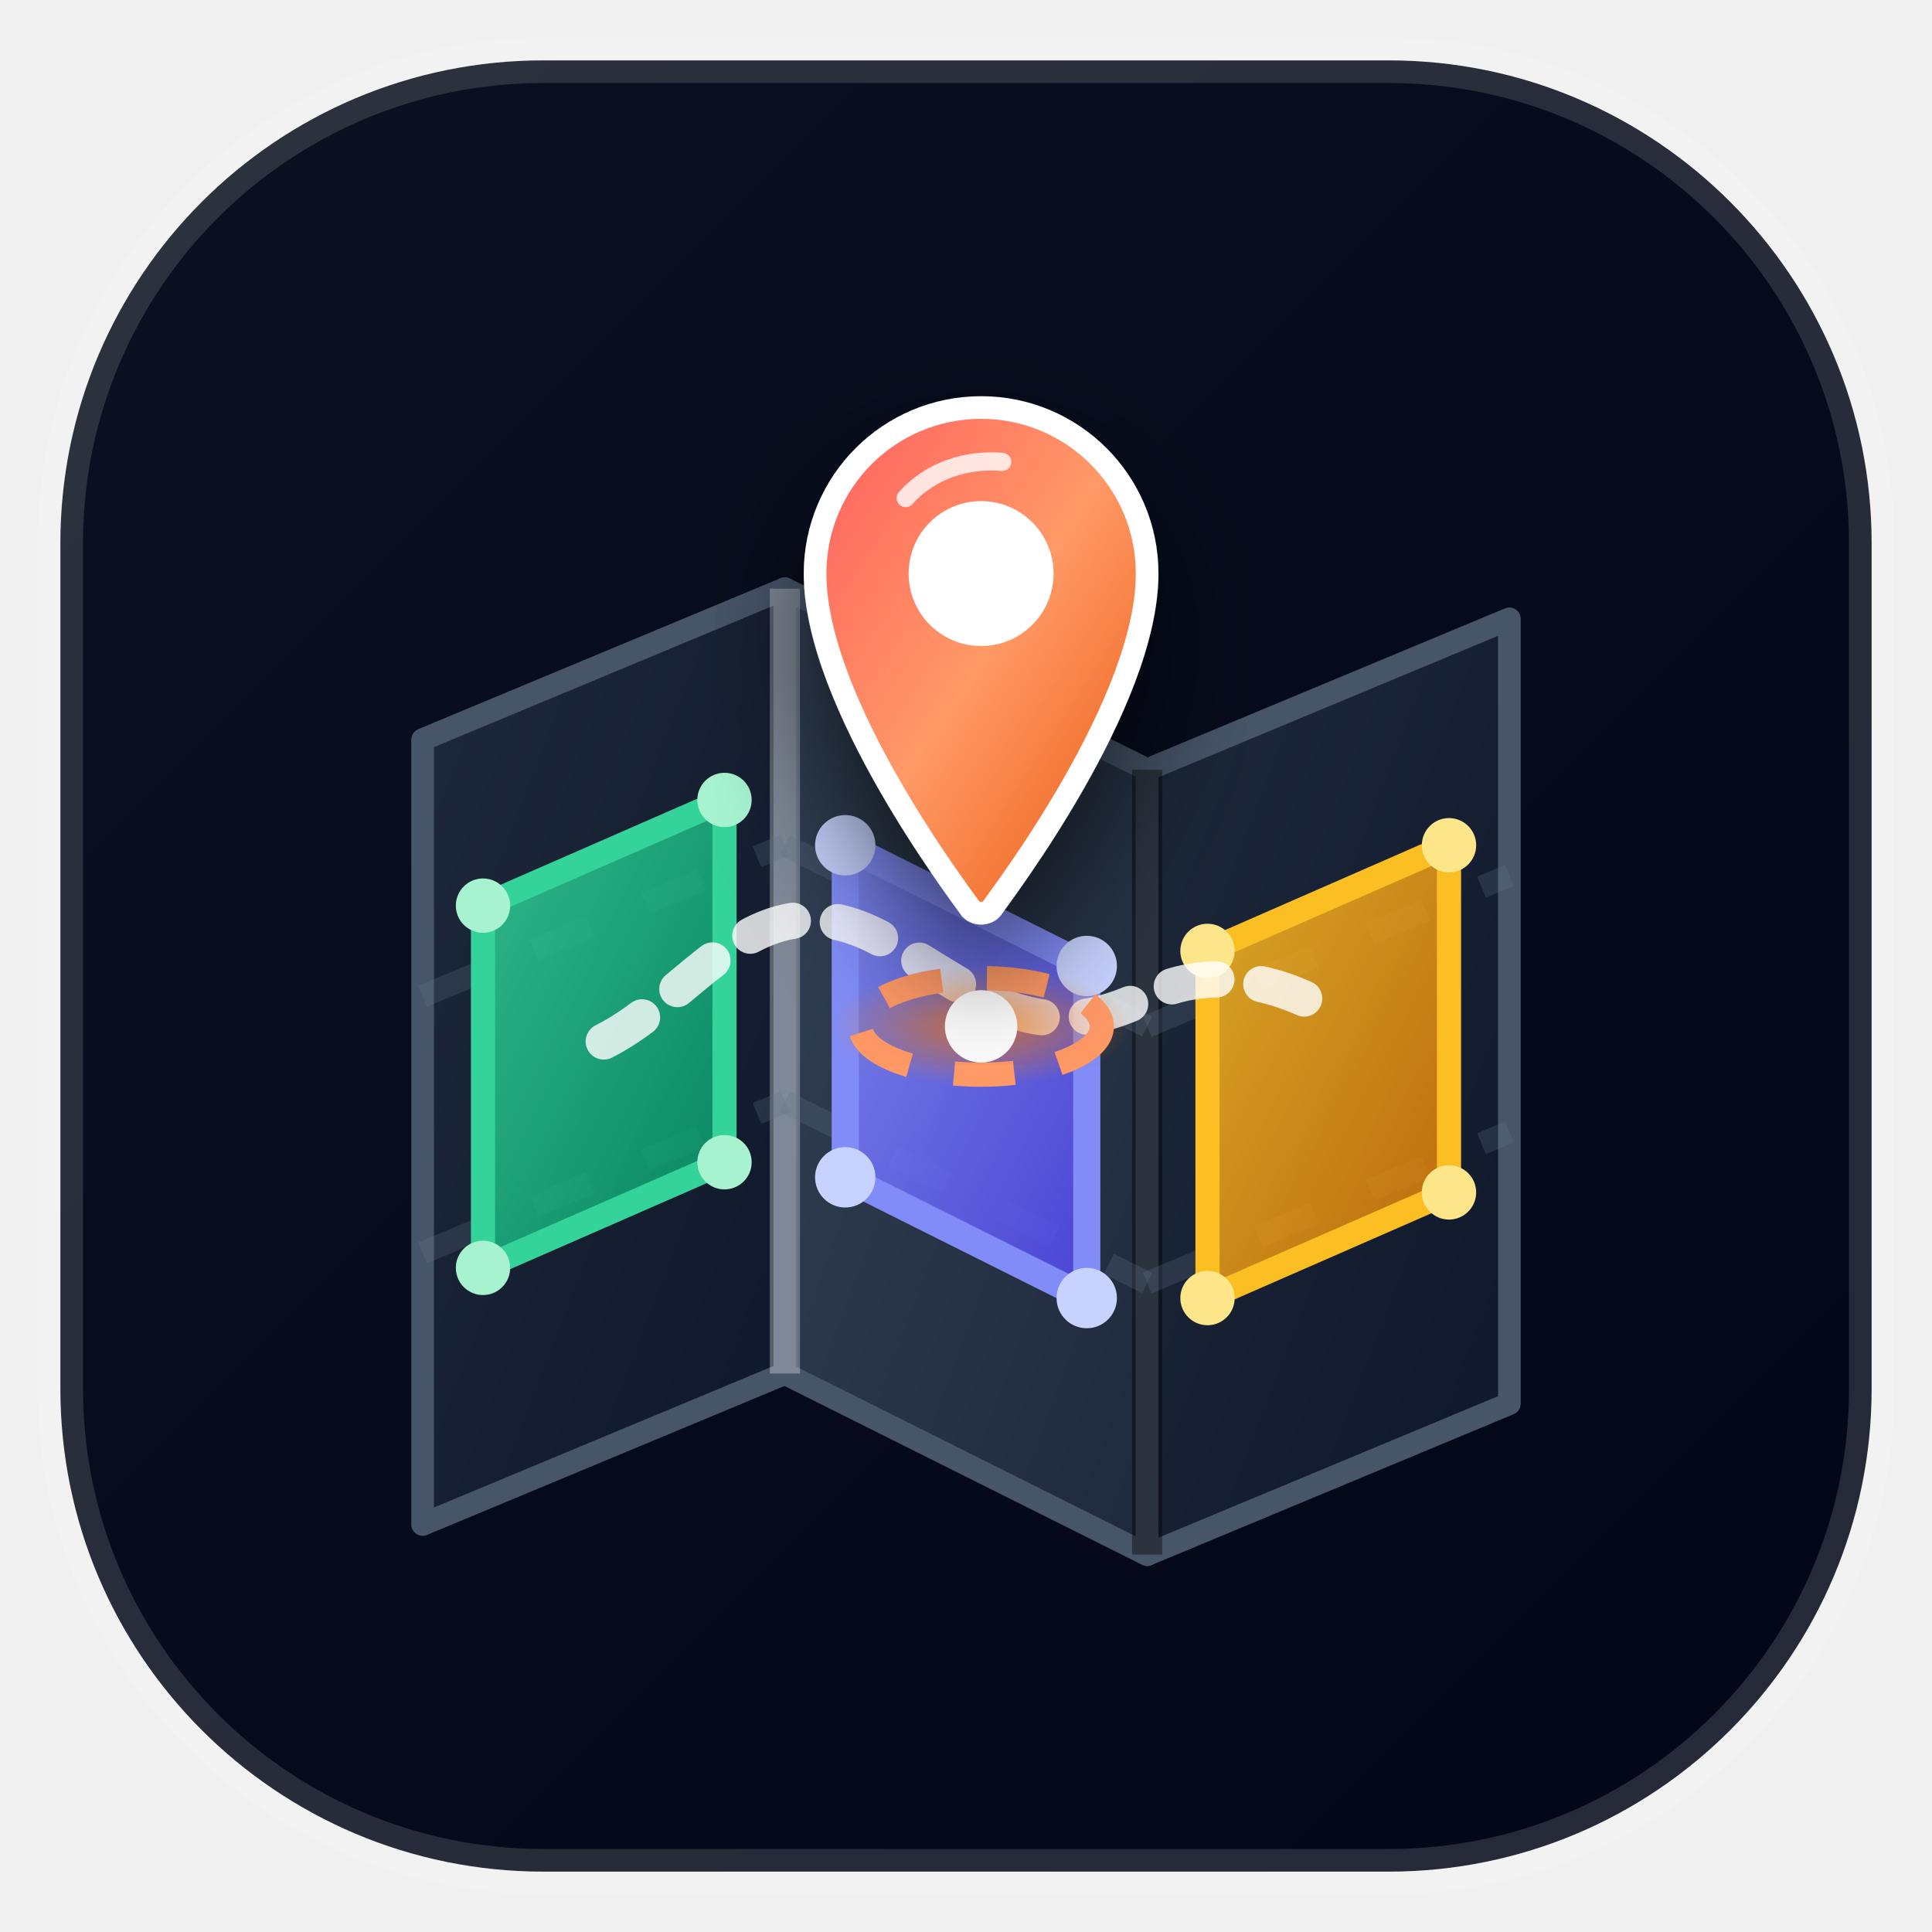
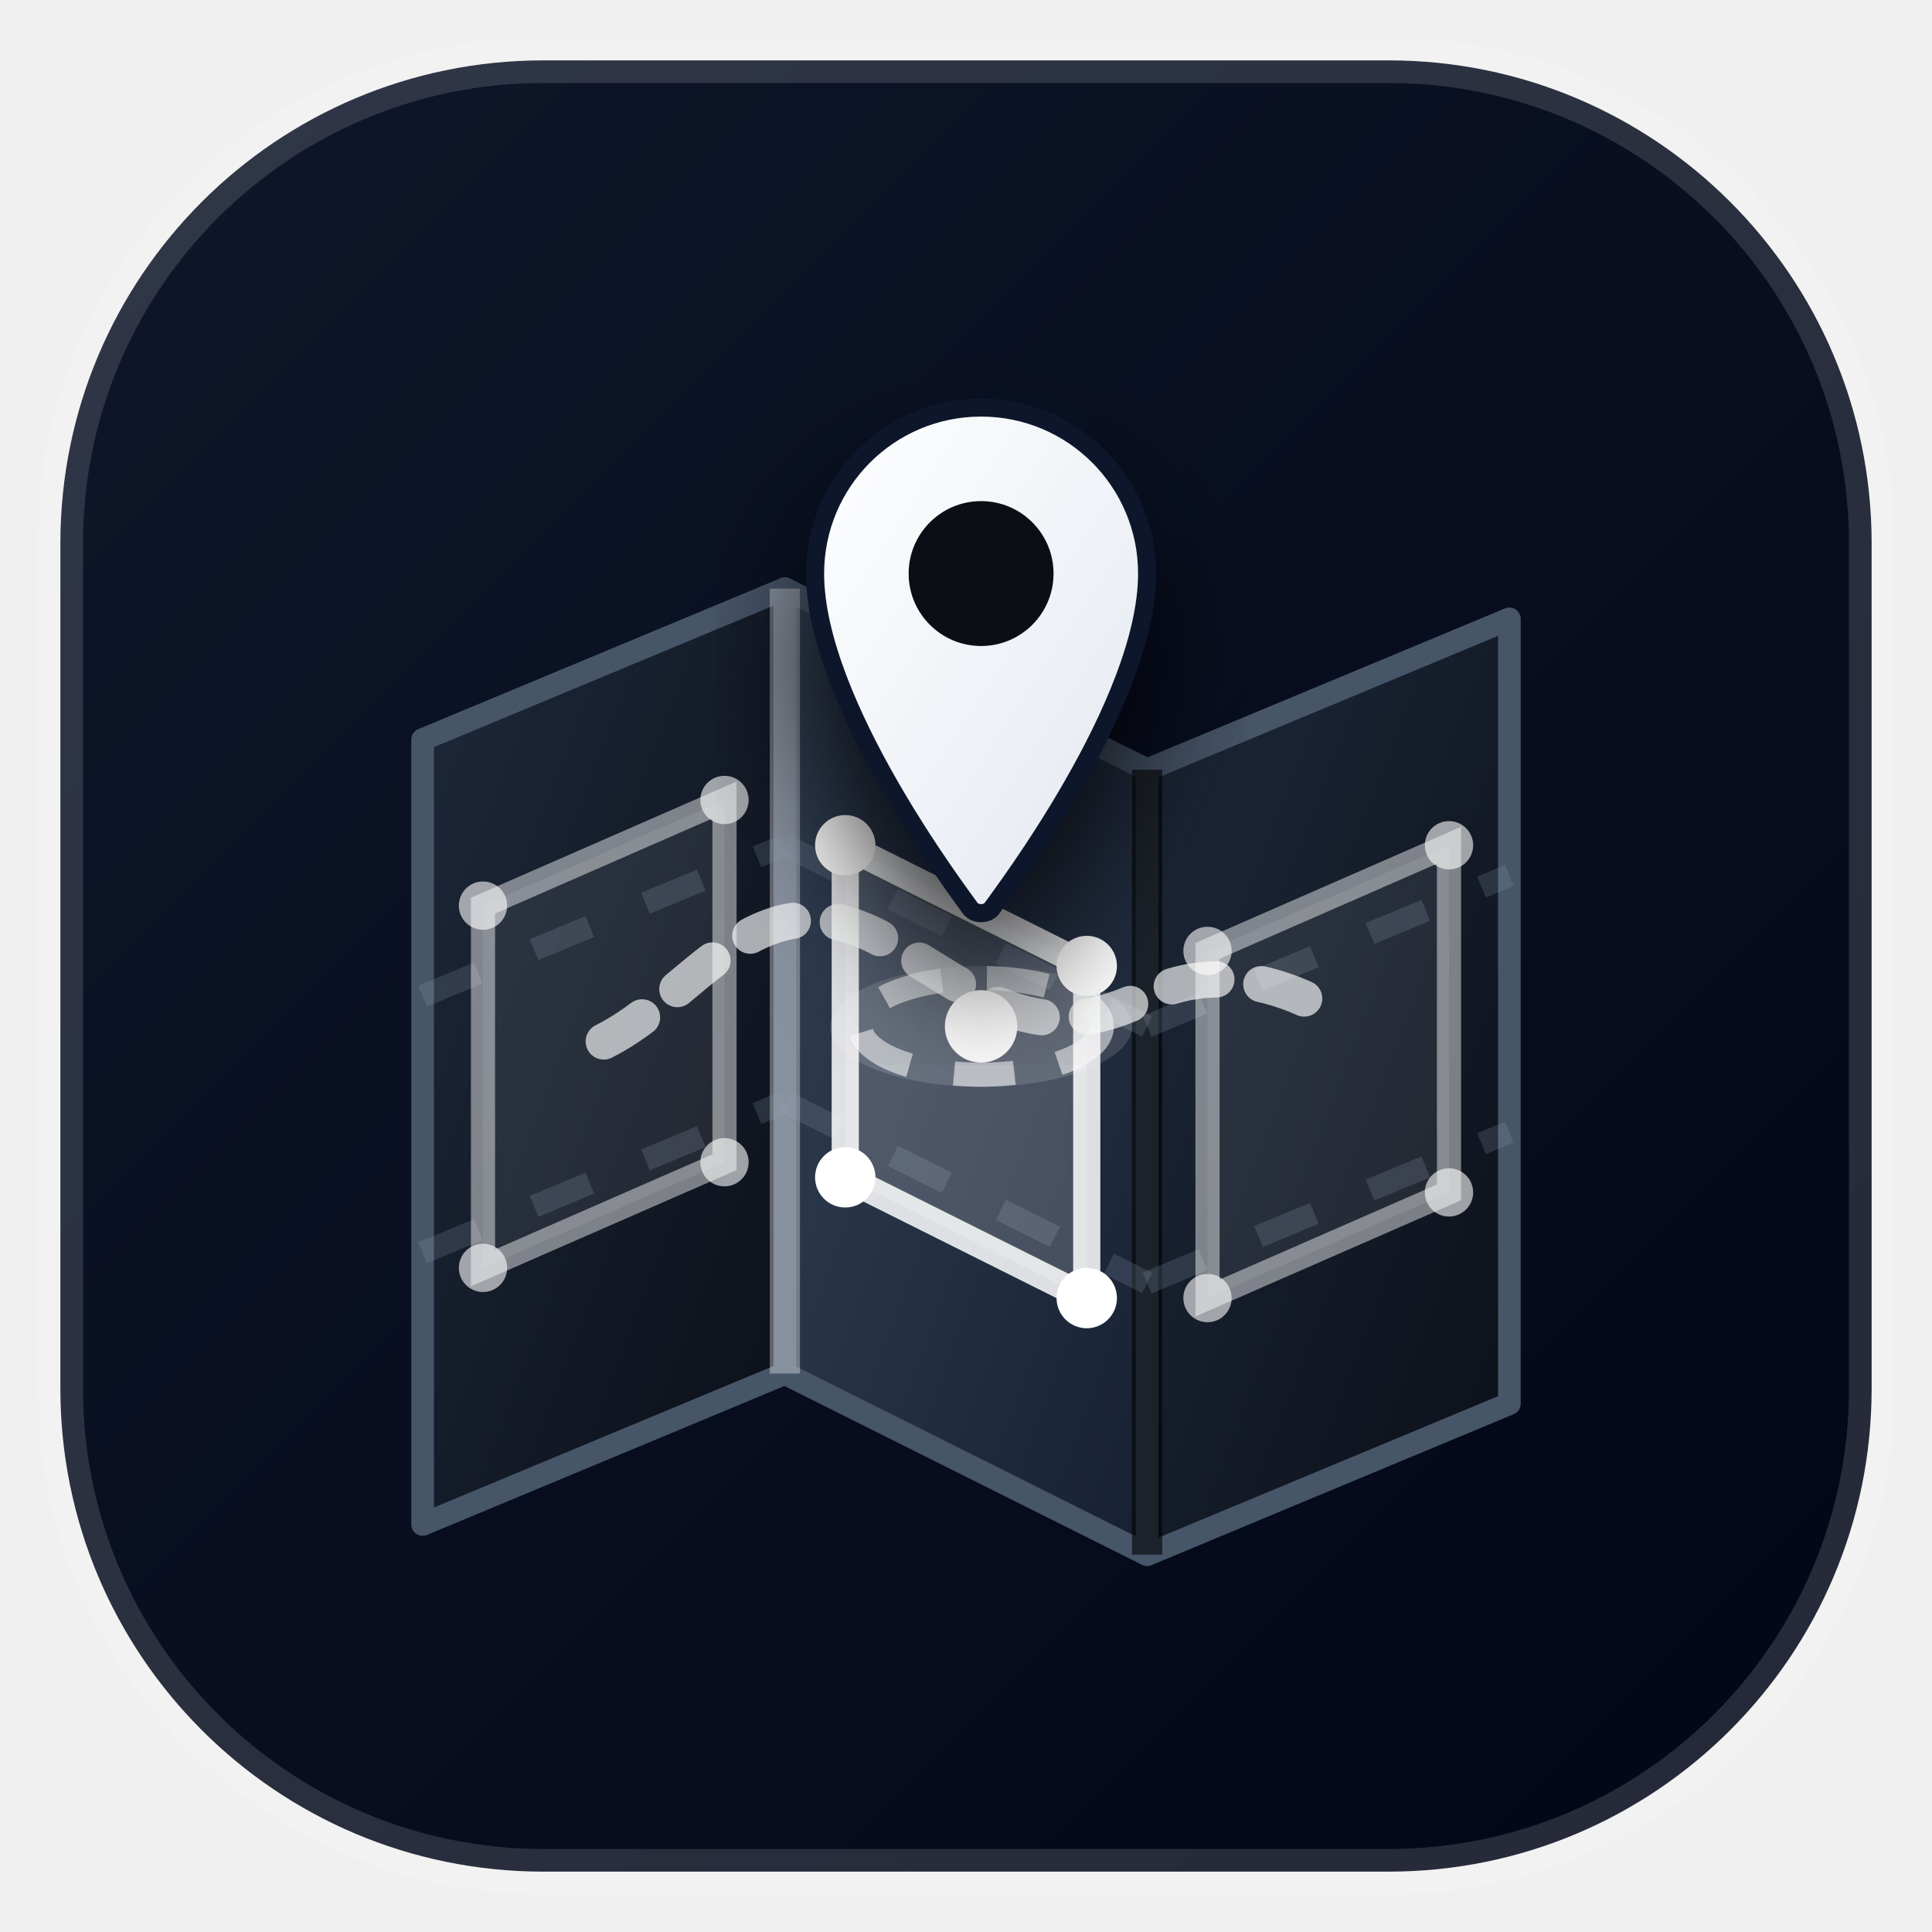
<svg xmlns="http://www.w3.org/2000/svg" viewBox="0 0 64 64" fill="none">
  <defs>
-     <linearGradient id="mf-fav-bg" x1="0%" y1="0%" x2="100%" y2="100%">
-       <stop offset="0%" stop-color="#0B1120" />
+     <linearGradient id="mf-mono-fav-bg" x1="0%" y1="0%" x2="100%" y2="100%">
+       <stop offset="0%" stop-color="#0F172A" />
      <stop offset="100%" stop-color="#020617" />
    </linearGradient>
-     <linearGradient id="fav-fold-left" x1="0%" y1="0%" x2="100%" y2="100%">
+     <linearGradient id="fav-mono-fold-left" x1="0%" y1="0%" x2="100%" y2="100%">
      <stop offset="0%" stop-color="#1E293B" />
-       <stop offset="100%" stop-color="#0F172A" />
+       <stop offset="100%" stop-color="#0B0F17" />
    </linearGradient>
-     <linearGradient id="fav-fold-mid" x1="0%" y1="0%" x2="100%" y2="100%">
+     <linearGradient id="fav-mono-fold-mid" x1="0%" y1="0%" x2="100%" y2="100%">
      <stop offset="0%" stop-color="#334155" />
-       <stop offset="100%" stop-color="#1E293B" />
+       <stop offset="100%" stop-color="#172033" />
    </linearGradient>
-     <linearGradient id="fav-fold-right" x1="0%" y1="0%" x2="100%" y2="100%">
+     <linearGradient id="fav-mono-fold-right" x1="0%" y1="0%" x2="100%" y2="100%">
      <stop offset="0%" stop-color="#1E293B" />
-       <stop offset="100%" stop-color="#0F172A" />
+       <stop offset="100%" stop-color="#0B0F17" />
    </linearGradient>
-     <linearGradient id="fav-area-emerald" x1="0%" y1="0%" x2="100%" y2="100%">
-       <stop offset="0%" stop-color="#34D399" />
-       <stop offset="100%" stop-color="#059669" />
+     <linearGradient id="fav-mono-pin" x1="0%" y1="0%" x2="100%" y2="100%">
+       <stop offset="0%" stop-color="#FFFFFF" />
+       <stop offset="100%" stop-color="#E2E8F0" />
    </linearGradient>
-     <linearGradient id="fav-area-indigo" x1="0%" y1="0%" x2="100%" y2="100%">
-       <stop offset="0%" stop-color="#818CF8" />
-       <stop offset="100%" stop-color="#4F46E5" />
-     </linearGradient>
-     <linearGradient id="fav-area-amber" x1="0%" y1="0%" x2="100%" y2="100%">
-       <stop offset="0%" stop-color="#FBBF24" />
-       <stop offset="100%" stop-color="#D97706" />
-     </linearGradient>
-     <linearGradient id="fav-pin-gradient" x1="0%" y1="0%" x2="100%" y2="100%">
-       <stop offset="0%" stop-color="#FF5E62" />
-       <stop offset="50%" stop-color="#FF9966" />
-       <stop offset="100%" stop-color="#EA580C" />
-     </linearGradient>
-     <filter id="fav-pin-shadow" x="-30%" y="-30%" width="160%" height="160%">
-       <feDropShadow dx="0" dy="2" stdDeviation="2" flood-color="#000000" flood-opacity="0.6" />
+     <filter id="fav-mono-shadow" x="-30%" y="-30%" width="160%" height="160%">
+       <feDropShadow dx="0" dy="2.5" stdDeviation="2.2" flood-color="#000000" flood-opacity="0.8" />
    </filter>
-     <radialGradient id="fav-beacon-glow" cx="50%" cy="50%" r="50%">
-       <stop offset="0%" stop-color="#FF7A00" stop-opacity="0.7" />
-       <stop offset="100%" stop-color="#FF7A00" stop-opacity="0" />
-     </radialGradient>
  </defs>
-   <rect x="2" y="2" width="60" height="60" rx="16" fill="url(#mf-fav-bg)" />
+   <rect x="2" y="2" width="60" height="60" rx="16" fill="url(#mf-mono-fav-bg)" />
  <rect x="2" y="2" width="60" height="60" rx="16" stroke="#FFFFFF" stroke-opacity="0.14" stroke-width="1.5" />
  <g transform="translate(8, 8)">
-     <path d="M6 16.5L18 11.5V37.5L6 42.5V16.5Z" fill="url(#fav-fold-left)" stroke="#475569" stroke-width="0.75" stroke-linejoin="round" />
-     <path d="M18 11.5L30 17.5V43.5L18 37.5V11.5Z" fill="url(#fav-fold-mid)" stroke="#475569" stroke-width="0.75" stroke-linejoin="round" />
-     <path d="M30 17.5L42 12.5V38.5L30 43.5V17.5Z" fill="url(#fav-fold-right)" stroke="#475569" stroke-width="0.75" stroke-linejoin="round" />
-     <path d="M18 11.5V37.5" stroke="#FFFFFF" stroke-opacity="0.3" stroke-width="1" />
-     <path d="M30 17.5V43.5" stroke="#000000" stroke-opacity="0.4" stroke-width="1" />
-     <path d="M6 25L18 20 M6 33.5L18 28.5" stroke="#64748B" stroke-opacity="0.25" stroke-width="0.75" stroke-dasharray="2 2" />
-     <path d="M18 20L30 26 M18 28.5L30 34.5" stroke="#64748B" stroke-opacity="0.25" stroke-width="0.75" stroke-dasharray="2 2" />
-     <path d="M30 26L42 21 M30 34.5L42 29.5" stroke="#64748B" stroke-opacity="0.25" stroke-width="0.75" stroke-dasharray="2 2" />
-     <path d="M8 22L16 18.5V30.5L8 34V22Z" fill="url(#fav-area-emerald)" fill-opacity="0.85" stroke="#34D399" stroke-width="0.8" />
-     <circle cx="8" cy="22" r="0.9" fill="#A7F3D0" />
-     <circle cx="16" cy="18.5" r="0.9" fill="#A7F3D0" />
-     <circle cx="16" cy="30.5" r="0.9" fill="#A7F3D0" />
-     <circle cx="8" cy="34" r="0.9" fill="#A7F3D0" />
-     <path d="M32 23.5L40 20V31.5L32 35V23.5Z" fill="url(#fav-area-amber)" fill-opacity="0.85" stroke="#FBBF24" stroke-width="0.8" />
-     <circle cx="32" cy="23.5" r="0.9" fill="#FDE68A" />
-     <circle cx="40" cy="20" r="0.9" fill="#FDE68A" />
-     <circle cx="40" cy="31.5" r="0.9" fill="#FDE68A" />
-     <circle cx="32" cy="35" r="0.9" fill="#FDE68A" />
-     <path d="M20 20L28 24V35L20 31V20Z" fill="url(#fav-area-indigo)" fill-opacity="0.9" stroke="#818CF8" stroke-width="0.9" />
-     <circle cx="20" cy="20" r="1" fill="#C7D2FE" />
-     <circle cx="28" cy="24" r="1" fill="#C7D2FE" />
-     <circle cx="28" cy="35" r="1" fill="#C7D2FE" />
-     <circle cx="20" cy="31" r="1" fill="#C7D2FE" />
-     <path d="M12 26.5 C 15 25 17 21 21 23 C 24 24.5 26 27 30 25 C 33 23.5 36 25.5 36 25.5" stroke="#FFFFFF" stroke-width="1.2" stroke-linecap="round" stroke-dasharray="1.5 1.5" stroke-opacity="0.8" />
-     <ellipse cx="24.5" cy="26" rx="5" ry="2" fill="url(#fav-beacon-glow)" />
-     <ellipse cx="24.5" cy="26" rx="4" ry="1.6" fill="none" stroke="#FF9966" stroke-width="0.8" stroke-dasharray="2 1.5" />
+     <path d="M6 16.5L18 11.5V37.5L6 42.5V16.5Z" fill="url(#fav-mono-fold-left)" stroke="#475569" stroke-width="0.75" stroke-linejoin="round" />
+     <path d="M18 11.5L30 17.5V43.5L18 37.5V11.5Z" fill="url(#fav-mono-fold-mid)" stroke="#475569" stroke-width="0.75" stroke-linejoin="round" />
+     <path d="M30 17.5L42 12.5V38.5L30 43.5V17.5Z" fill="url(#fav-mono-fold-right)" stroke="#475569" stroke-width="0.75" stroke-linejoin="round" />
+     <path d="M18 11.5V37.5" stroke="#FFFFFF" stroke-opacity="0.35" stroke-width="1" />
+     <path d="M30 17.5V43.5" stroke="#000000" stroke-opacity="0.6" stroke-width="1" />
+     <path d="M6 25L18 20 M6 33.5L18 28.5" stroke="#94A3B8" stroke-opacity="0.2" stroke-width="0.75" stroke-dasharray="2 2" />
+     <path d="M18 20L30 26 M18 28.5L30 34.5" stroke="#94A3B8" stroke-opacity="0.2" stroke-width="0.75" stroke-dasharray="2 2" />
+     <path d="M30 26L42 21 M30 34.5L42 29.5" stroke="#94A3B8" stroke-opacity="0.2" stroke-width="0.75" stroke-dasharray="2 2" />
+     <path d="M8 22L16 18.5V30.5L8 34V22Z" fill="#FFFFFF" fill-opacity="0.08" stroke="#FFFFFF" stroke-opacity="0.45" stroke-width="0.8" />
+     <circle cx="8" cy="22" r="0.8" fill="#FFFFFF" fill-opacity="0.6" />
+     <circle cx="16" cy="18.5" r="0.8" fill="#FFFFFF" fill-opacity="0.6" />
+     <circle cx="16" cy="30.5" r="0.8" fill="#FFFFFF" fill-opacity="0.6" />
+     <circle cx="8" cy="34" r="0.8" fill="#FFFFFF" fill-opacity="0.6" />
+     <path d="M32 23.5L40 20V31.5L32 35V23.5Z" fill="#FFFFFF" fill-opacity="0.08" stroke="#FFFFFF" stroke-opacity="0.45" stroke-width="0.8" />
+     <circle cx="32" cy="23.5" r="0.8" fill="#FFFFFF" fill-opacity="0.6" />
+     <circle cx="40" cy="20" r="0.8" fill="#FFFFFF" fill-opacity="0.6" />
+     <circle cx="40" cy="31.5" r="0.8" fill="#FFFFFF" fill-opacity="0.6" />
+     <circle cx="32" cy="35" r="0.8" fill="#FFFFFF" fill-opacity="0.6" />
+     <path d="M20 20L28 24V35L20 31V20Z" fill="#FFFFFF" fill-opacity="0.18" stroke="#FFFFFF" stroke-opacity="0.85" stroke-width="0.9" />
+     <circle cx="20" cy="20" r="1" fill="#FFFFFF" />
+     <circle cx="28" cy="24" r="1" fill="#FFFFFF" />
+     <circle cx="28" cy="35" r="1" fill="#FFFFFF" />
+     <circle cx="20" cy="31" r="1" fill="#FFFFFF" />
+     <path d="M12 26.5 C 15 25 17 21 21 23 C 24 24.5 26 27 30 25 C 33 23.5 36 25.5 36 25.5" stroke="#FFFFFF" stroke-width="1.2" stroke-linecap="round" stroke-dasharray="1.5 1.5" stroke-opacity="0.65" />
+     <ellipse cx="24.5" cy="26" rx="5" ry="2" fill="#FFFFFF" fill-opacity="0.14" />
+     <ellipse cx="24.5" cy="26" rx="4" ry="1.6" fill="none" stroke="#FFFFFF" stroke-opacity="0.55" stroke-width="0.8" stroke-dasharray="2 1.5" />
    <circle cx="24.5" cy="26" r="1.2" fill="#FFFFFF" />
-     <g filter="url(#fav-pin-shadow)">
-       <path d="M24.5 5.5 C 21.46 5.5 19 7.96 19 11 C 19 15.3 23.8 21.6 24.15 22.1 C 24.32 22.3 24.68 22.3 24.85 22.1 C 25.2 21.6 30 15.3 30 11 C 30 7.96 27.54 5.5 24.5 5.5 Z" fill="url(#fav-pin-gradient)" stroke="#FFFFFF" stroke-width="0.75" stroke-linejoin="round" />
-       <circle cx="24.5" cy="11" r="2.4" fill="#FFFFFF" />
-       <path d="M22 8.5 C 22.8 7.6 24 7.2 25.2 7.3" stroke="#FFFFFF" stroke-width="0.6" stroke-linecap="round" stroke-opacity="0.8" />
+     <g filter="url(#fav-mono-shadow)">
+       <path d="M24.5 5.5 C 21.46 5.5 19 7.96 19 11 C 19 15.3 23.8 21.6 24.15 22.1 C 24.32 22.3 24.68 22.3 24.85 22.1 C 25.2 21.6 30 15.3 30 11 C 30 7.96 27.54 5.5 24.5 5.5 Z" fill="url(#fav-mono-pin)" stroke="#0F172A" stroke-width="0.6" stroke-linejoin="round" />
+       <circle cx="24.5" cy="11" r="2.4" fill="#0B0F19" />
    </g>
  </g>
</svg>
